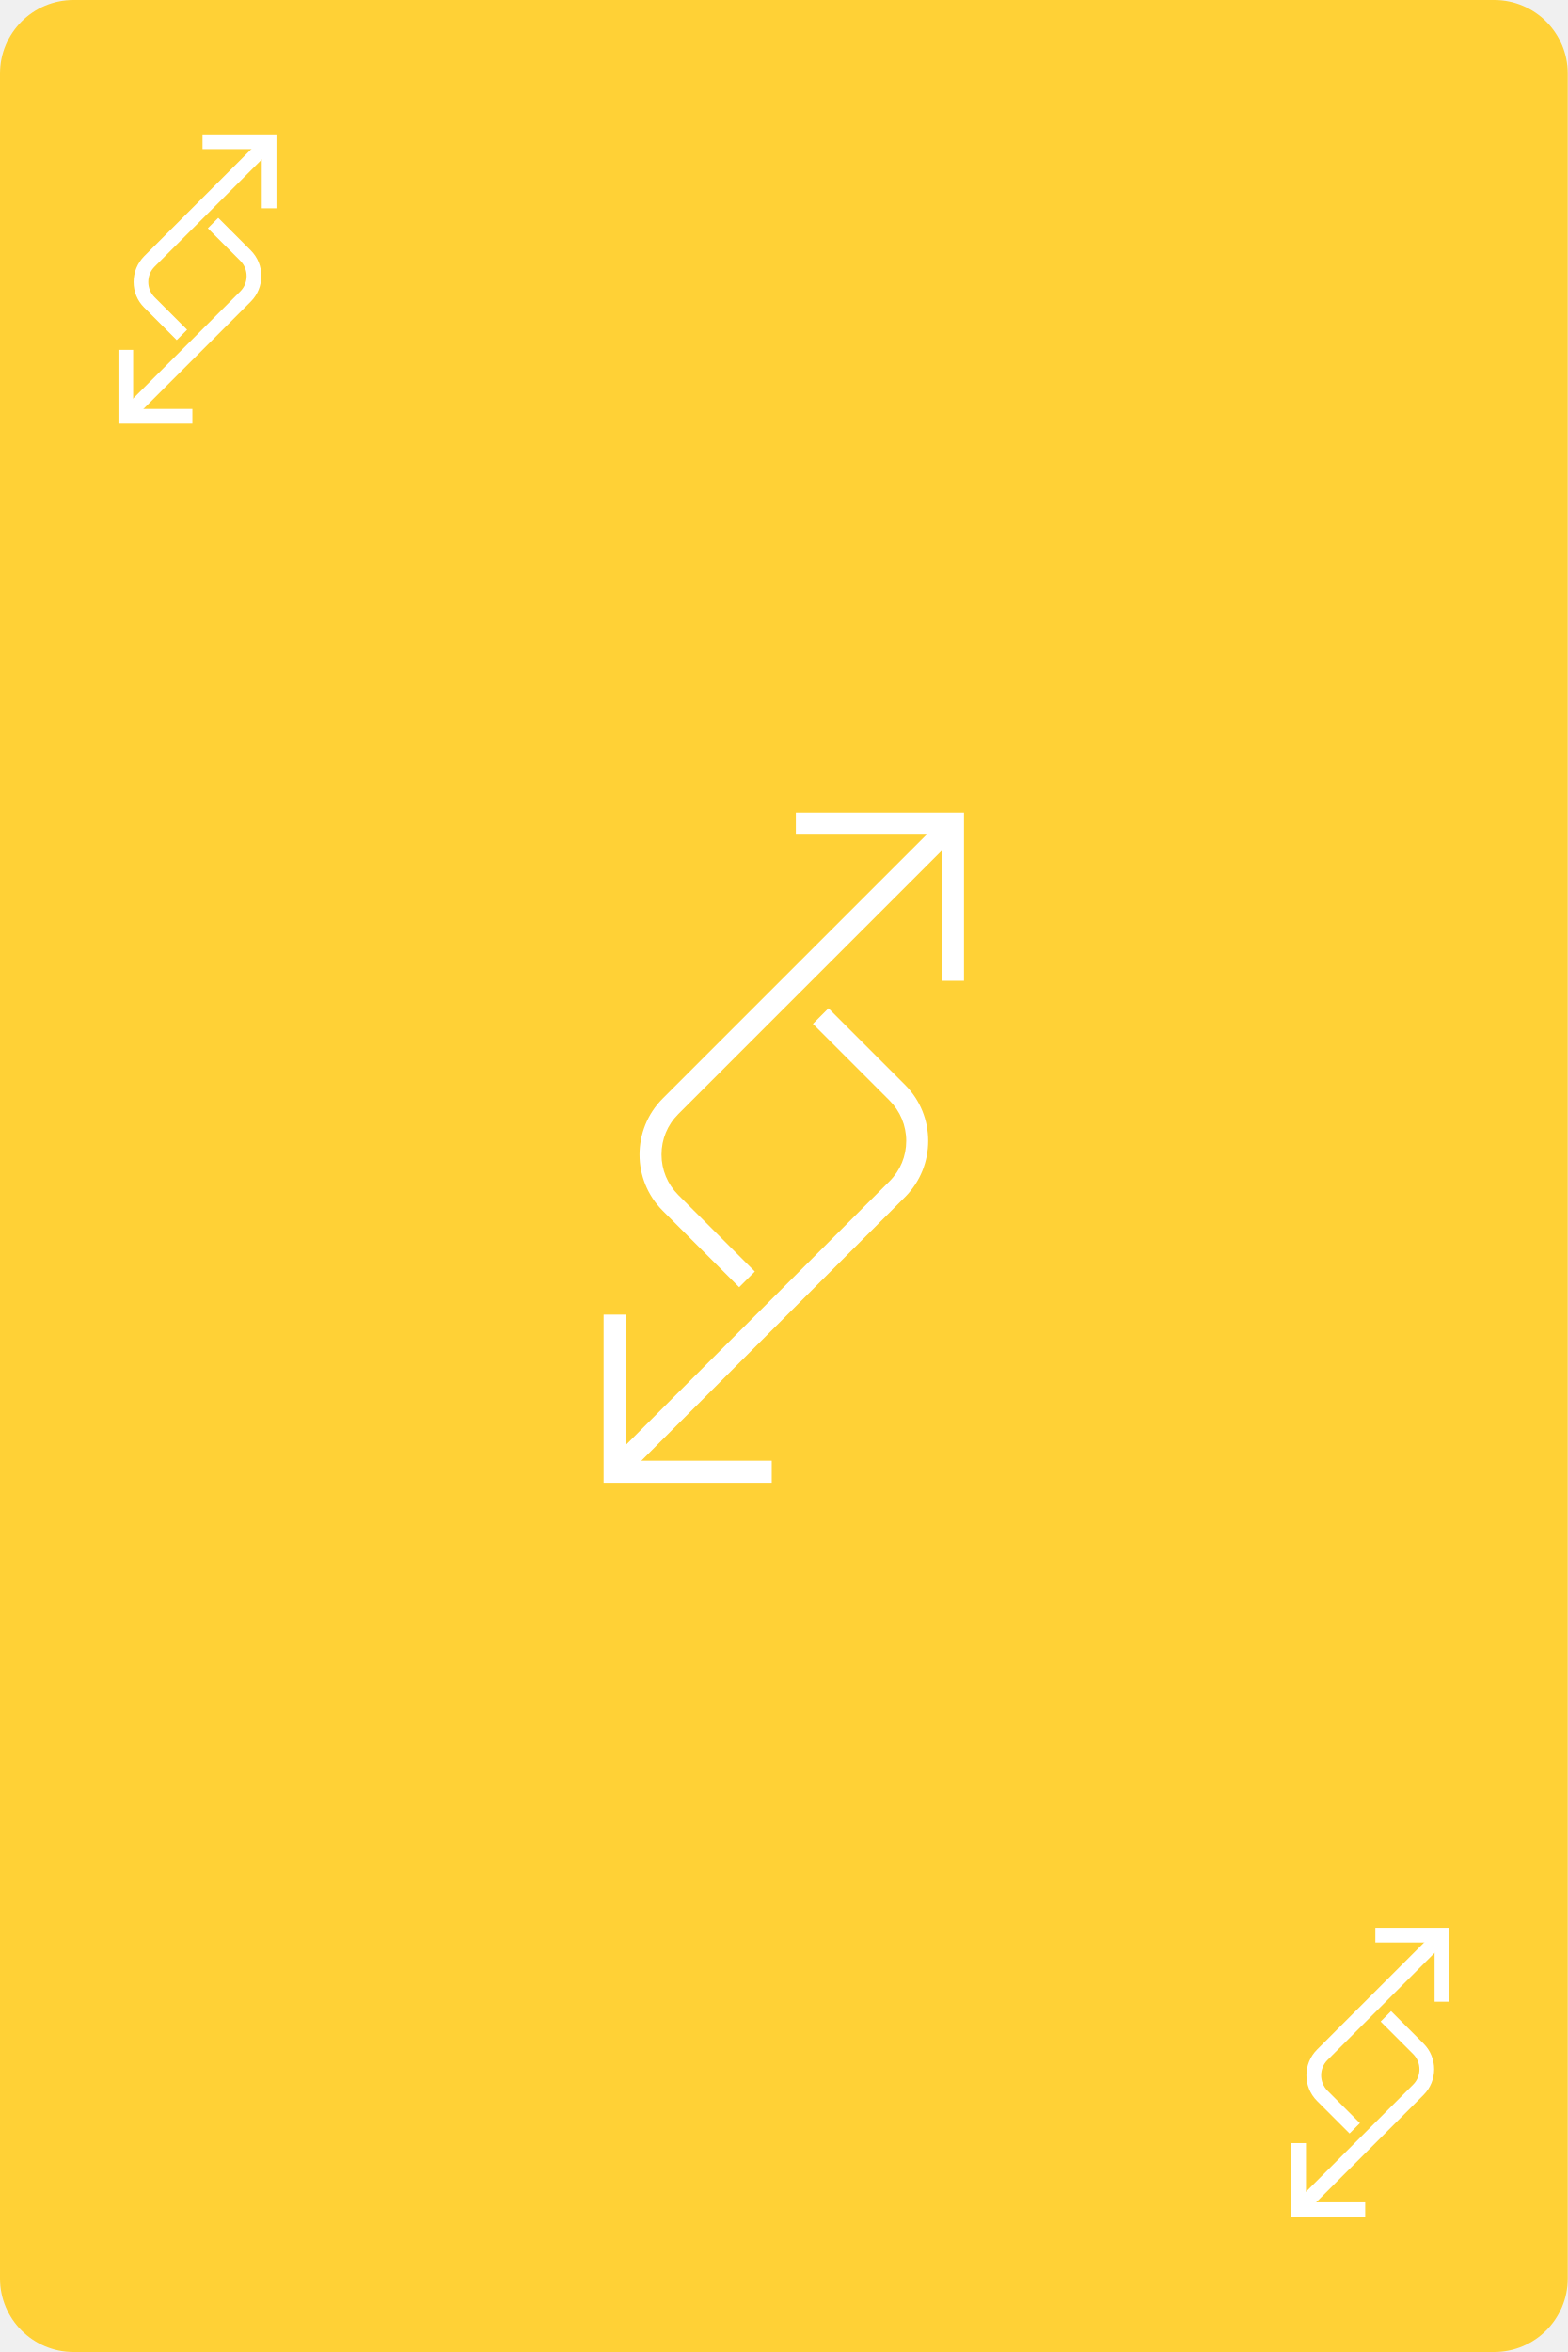
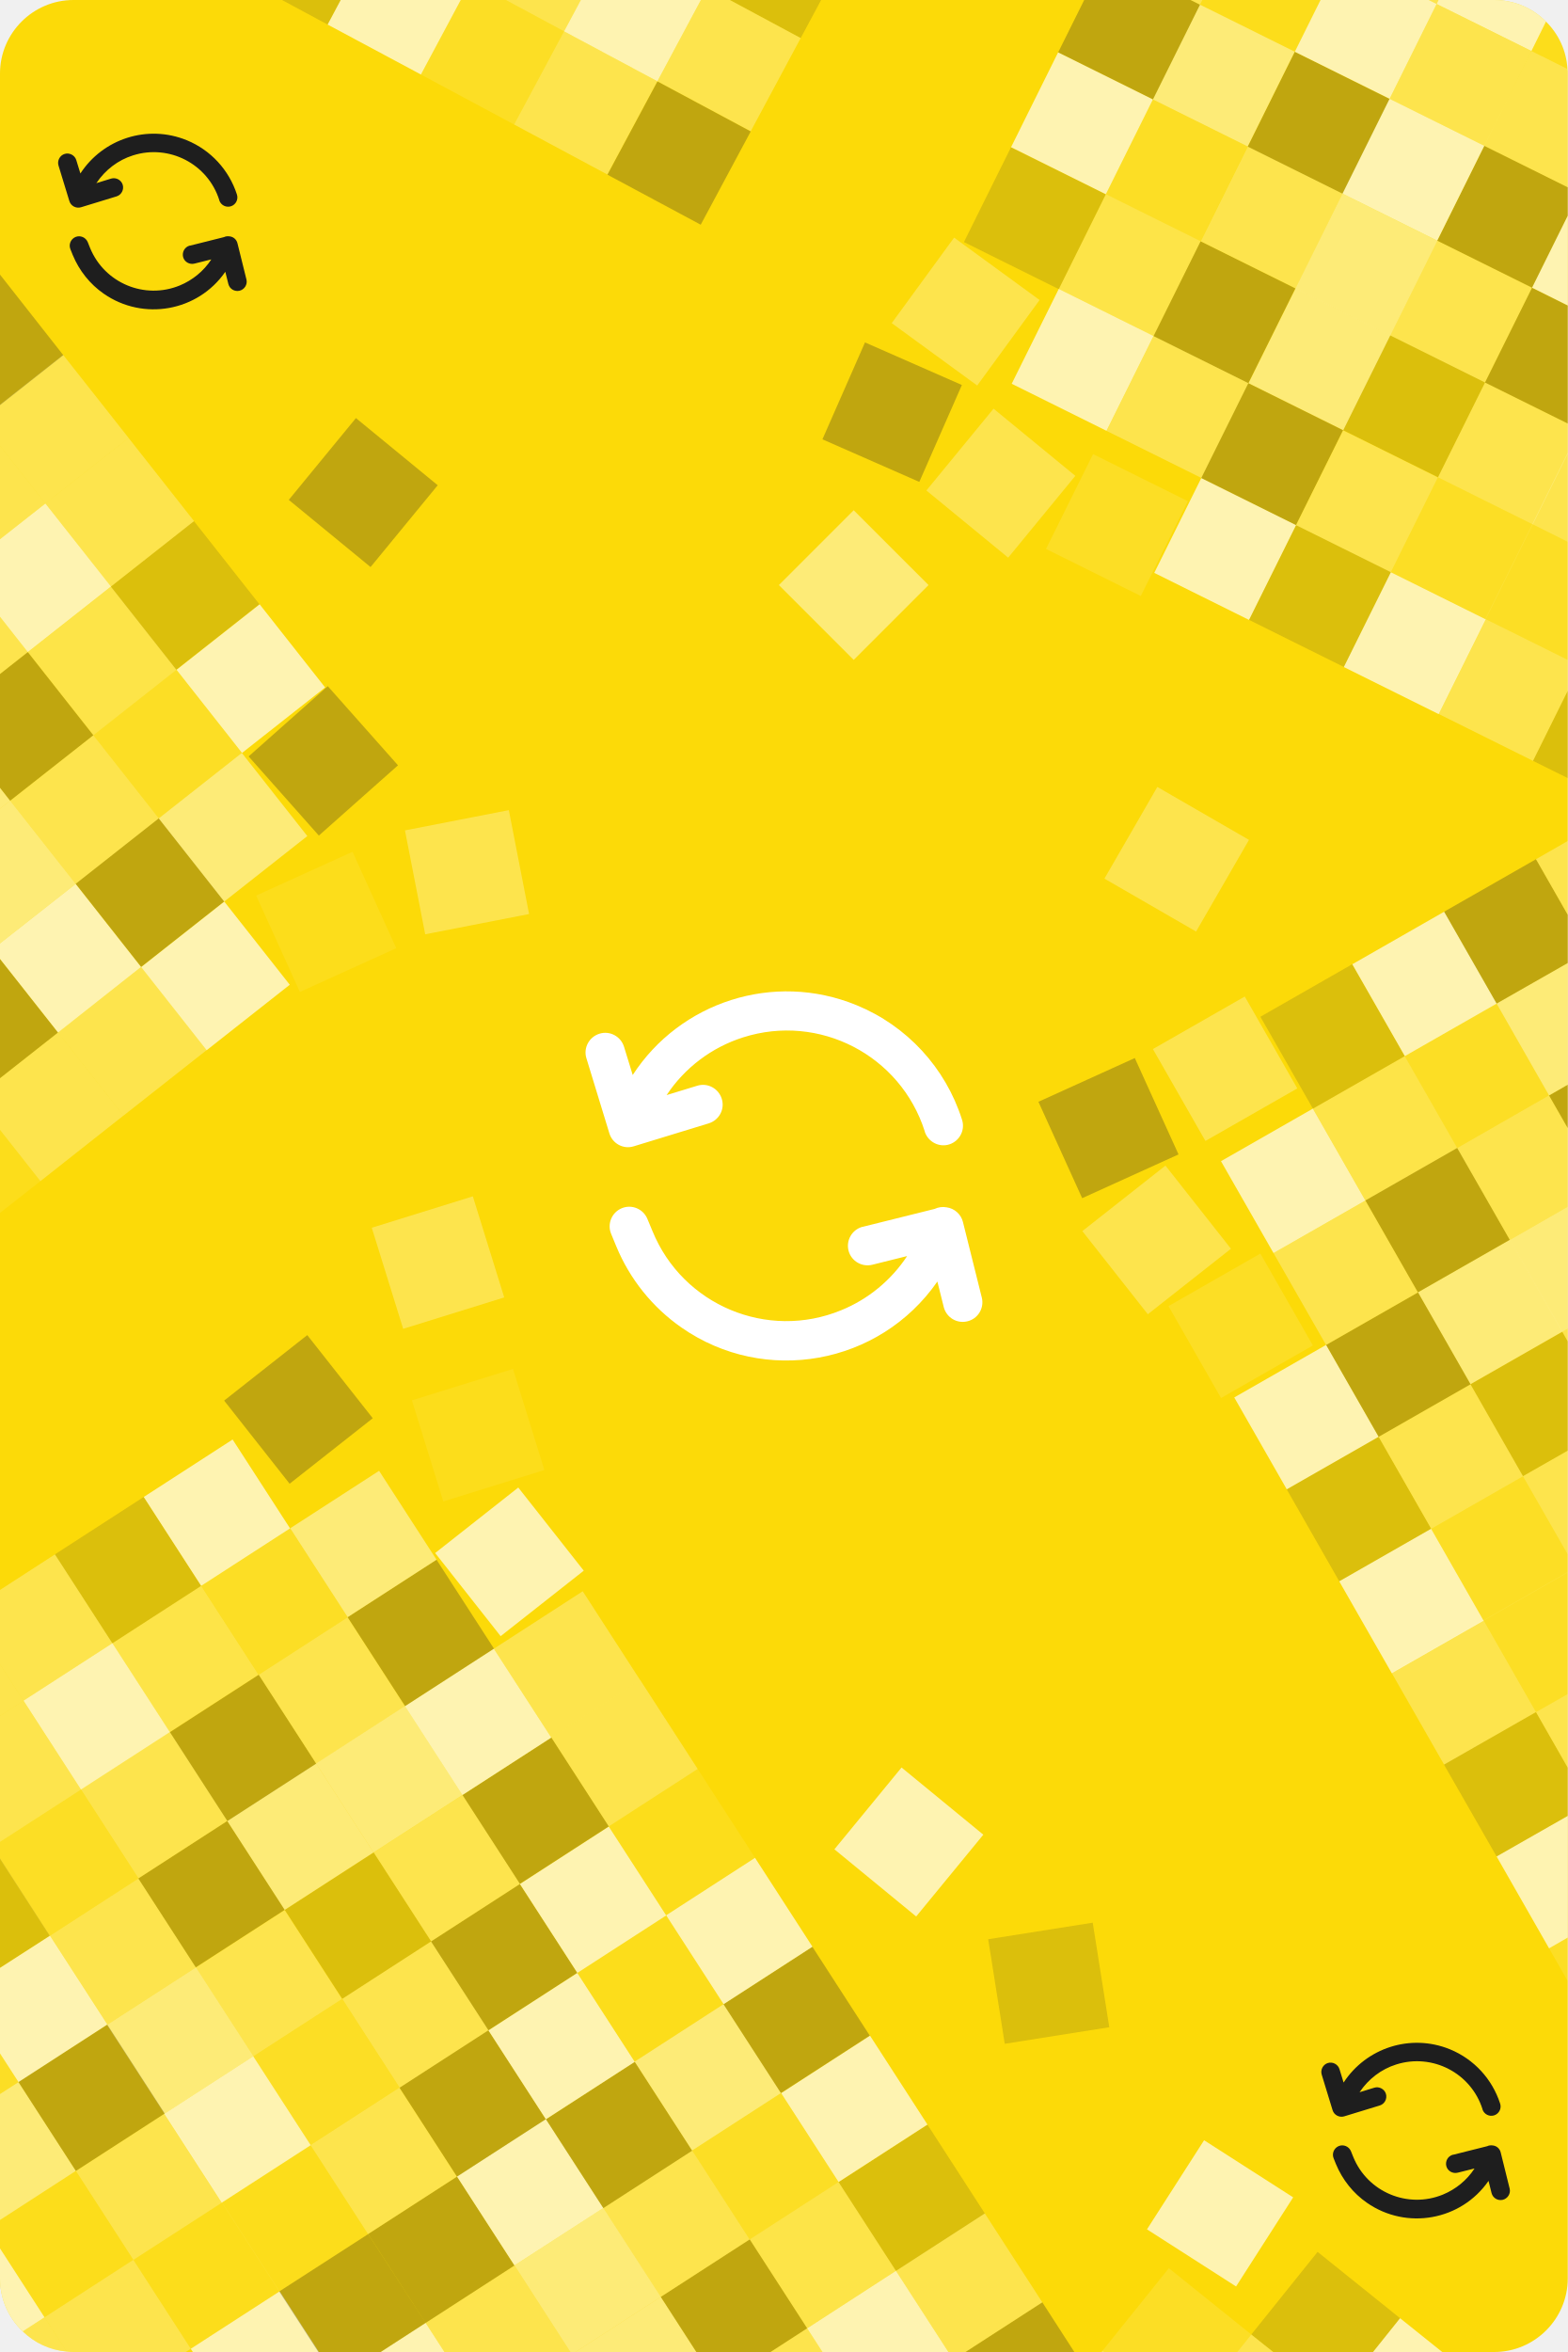
<svg xmlns="http://www.w3.org/2000/svg" id="Layer_2" data-name="Layer 2" viewBox="0 0 106.67 160">
  <defs>
    <style>
      .cls-1 {
+         opacity: .45;
+       }
+ 
+       .cls-1, .cls-2, .cls-3, .cls-4, .cls-5, .cls-6, .cls-7, .cls-8, .cls-9, .cls-10, .cls-11 {
+         stroke-width: 0px;
+       }
+ 
+       .cls-1, .cls-2, .cls-4, .cls-5, .cls-6, .cls-10, .cls-11 {
        fill: #fff;
      }

-       .cls-1, .cls-2 {
-         stroke-width: 0px;
-       }
- 
      .cls-2 {
-         fill: #ffd136;
+         opacity: .68;
+       }
+ 
+       .cls-3 {
+         fill: #fcda08;
+       }
+ 
+       .cls-4 {
+         opacity: .08;
+       }
+ 
+       .cls-5, .cls-7 {
+         opacity: .28;
+       }
+ 
+       .cls-7, .cls-8 {
+         fill: #231f20;
+       }
+ 
+       .cls-8 {
+         opacity: .15;
+       }
+ 
+       .cls-9 {
+         fill: #1e1e1e;
+       }
+ 
+       .cls-10 {
+         opacity: .26;
+       }
+ 
+       .cls-11 {
+         opacity: .12;
      }
    </style>
  </defs>
  <g id="Layer_1-2" data-name="Layer 1">
    <g>
-       <rect class="cls-2" x="0" y="0" width="106.67" height="160" rx="5" ry="5" />
-       <g>
-         <g>
-           <path class="cls-1" d="M42.35,100.65l-1.06-1.06,19.23-19.23c.74-.74,1.14-1.71,1.14-2.75s-.41-2.02-1.14-2.75l-5.21-5.21,1.06-1.06,5.21,5.21c2.1,2.1,2.1,5.52,0,7.63l-19.23,19.23Z" />
-           <polygon class="cls-1" points="52.51 100.87 41.07 100.87 41.07 89.43 42.57 89.43 42.57 99.37 52.51 99.37 52.51 100.87" />
-         </g>
-         <g>
-           <path class="cls-1" d="M50.3,87.57l-5.21-5.21c-2.1-2.1-2.1-5.53,0-7.63l19.23-19.23,1.06,1.06-19.23,19.23c-.74.74-1.14,1.71-1.14,2.75s.41,2.02,1.14,2.75l5.21,5.21-1.06,1.06Z" />
-           <polygon class="cls-1" points="65.59 66.72 64.09 66.72 64.09 56.78 54.15 56.78 54.15 55.28 65.59 55.28 65.59 66.72" />
-         </g>
-       </g>
-       <g>
-         <g>
-           <path class="cls-1" d="M8.91,28.68l-.71-.71,8.15-8.15c.28-.28.43-.65.43-1.04s-.15-.76-.43-1.04l-2.21-2.21.71-.71,2.21,2.21c.96.96.96,2.53,0,3.49l-8.15,8.15Z" />
-           <polygon class="cls-1" points="13.09 28.82 8.06 28.82 8.06 23.8 9.06 23.8 9.06 27.82 13.09 27.82 13.09 28.82" />
-         </g>
-         <g>
-           <path class="cls-1" d="M12.02,23.13l-2.21-2.21c-.47-.47-.72-1.08-.72-1.74s.26-1.28.72-1.75l8.15-8.15.71.71-8.15,8.15c-.28.28-.43.65-.43,1.04s.15.76.43,1.04l2.21,2.21-.71.71Z" />
-           <polygon class="cls-1" points="18.81 14.17 17.81 14.17 17.81 10.14 13.78 10.14 13.78 9.14 18.81 9.14 18.81 14.17" />
-         </g>
-       </g>
-       <g>
-         <g>
-           <path class="cls-1" d="M88.71,150.67l-.71-.71,8.15-8.15c.28-.28.43-.65.43-1.04s-.15-.76-.43-1.04l-2.21-2.21.71-.71,2.21,2.21c.96.96.96,2.53,0,3.49l-8.15,8.15Z" />
-           <polygon class="cls-1" points="92.89 150.82 87.86 150.82 87.86 145.79 88.86 145.79 88.86 149.82 92.89 149.82 92.89 150.82" />
-         </g>
-         <g>
-           <path class="cls-1" d="M91.82,145.13l-2.21-2.21c-.96-.96-.96-2.53,0-3.49l8.15-8.15.71.71-8.15,8.15c-.57.57-.57,1.5,0,2.08l2.21,2.21-.71.71Z" />
-           <polygon class="cls-1" points="98.61 136.17 97.61 136.17 97.61 132.14 93.58 132.14 93.58 131.14 98.61 131.14 98.61 136.17" />
-         </g>
-       </g>
+       <path class="cls-3" d="M106.67,5v150c0,2.75-2.25,5-5,5H5c-.16,0-.31-.01-.46-.03-1.16-.1-2.2-.6-2.99-1.37-.96-.91-1.55-2.19-1.55-3.6V5C0,2.25,2.25,0,5,0h96.67c1.37,0,2.62.56,3.52,1.47.84.83,1.39,1.96,1.46,3.22.02.1.02.21.02.31Z" />
+       <polygon class="cls-5" points="74.18 77.26 74.16 77.23 74.17 77.23 74.18 77.26" />
+       <rect class="cls-10" x="9.02" y="109.26" width="7.2" height="7.2" transform="translate(-59.25 24.93) rotate(-32.88)" />
+       <rect class="cls-8" x="5.11" y="103.21" width="7.2" height="7.2" transform="translate(-56.59 21.84) rotate(-32.88)" />
+       <rect class="cls-11" x="15.07" y="105.35" width="7.2" height="7.2" transform="translate(-56.15 27.59) rotate(-32.88)" />
+       <rect class="cls-2" x="11.16" y="99.3" width="7.2" height="7.2" transform="translate(-53.5 24.5) rotate(-32.88)" />
+       <rect class="cls-1" x="16.84" y="121.35" width="7.2" height="7.2" transform="translate(-64.56 31.11) rotate(-32.88)" />
+       <rect class="cls-7" x="12.93" y="115.31" width="7.2" height="7.2" transform="translate(-61.9 28.02) rotate(-32.88)" />
+       <rect class="cls-1" x="22.89" y="117.44" width="7.2" height="7.2" transform="translate(-61.47 33.77) rotate(-32.88)" />
+       <rect class="cls-5" x="18.98" y="111.4" width="7.2" height="7.2" transform="translate(-58.81 30.68) rotate(-32.88)" />
+       <rect class="cls-5" x="4.75" y="129.17" width="7.2" height="7.2" transform="translate(-70.74 25.8) rotate(-32.88)" />
+       <polygon class="cls-11" points="0 126.42 0 125.3 5.51 121.74 9.42 127.79 3.39 131.68 3.37 131.7 0 126.49 0 126.42" />
+       <rect class="cls-7" x="10.79" y="125.26" width="7.2" height="7.2" transform="translate(-67.65 28.45) rotate(-32.88)" />
+       <rect class="cls-5" x="6.89" y="119.21" width="7.2" height="7.2" transform="translate(-64.99 25.36) rotate(-32.88)" />
+       <rect class="cls-5" x="24.66" y="133.45" width="7.2" height="7.2" transform="translate(-69.87 37.29) rotate(-32.88)" />
+       <rect class="cls-8" x="20.75" y="127.4" width="7.2" height="7.2" transform="translate(-67.21 34.2) rotate(-32.88)" />
+       <rect class="cls-7" x="30.7" y="129.54" width="7.2" height="7.2" transform="translate(-66.78 39.95) rotate(-32.88)" />
+       <rect class="cls-5" x="26.8" y="123.49" width="7.2" height="7.2" transform="translate(-64.12 36.86) rotate(-32.88)" />
+       <rect class="cls-2" x="12.56" y="141.26" width="7.2" height="7.2" transform="translate(-76.05 31.98) rotate(-32.88)" />
+       <rect class="cls-1" x="8.66" y="135.22" width="7.2" height="7.2" transform="translate(-73.4 28.89) rotate(-32.88)" />
+       <rect class="cls-11" x="18.61" y="137.36" width="7.2" height="7.2" transform="translate(-72.96 34.64) rotate(-32.88)" />
+       <rect class="cls-5" x="14.7" y="131.31" width="7.2" height="7.2" transform="translate(-70.31 31.55) rotate(-32.88)" />
+       <rect class="cls-2" x="36.75" y="125.63" width="7.2" height="7.2" transform="translate(-63.69 42.61) rotate(-32.88)" />
+       <rect class="cls-7" x="32.84" y="119.58" width="7.2" height="7.2" transform="translate(-61.03 39.51) rotate(-32.88)" />
+       <rect class="cls-4" x="42.8" y="121.72" width="7.2" height="7.2" transform="translate(-60.6 45.26) rotate(-32.88)" />
+       <rect class="cls-5" x="38.89" y="115.67" width="7.2" height="7.2" transform="translate(-57.94 42.17) rotate(-32.88)" />
+       <rect class="cls-2" x="28.93" y="113.54" width="7.2" height="7.2" transform="translate(-58.38 36.42) rotate(-32.88)" />
+       <rect class="cls-7" x="25.03" y="107.49" width="7.2" height="7.2" transform="translate(-55.72 33.33) rotate(-32.88)" />
+       <rect class="cls-5" x="34.98" y="109.63" width="7.2" height="7.2" transform="translate(-55.29 39.08) rotate(-32.88)" />
+       <rect class="cls-2" x="31.07" y="102.65" width="7.2" height="7.2" transform="translate(-58.32 44.24) rotate(-38.23)" />
+       <rect class="cls-1" x="21.12" y="101.44" width="7.2" height="7.2" transform="translate(-53.06 30.24) rotate(-32.88)" />
+       <rect class="cls-7" x="16.71" y="92.28" width="7.2" height="7.2" transform="translate(-54.98 33.13) rotate(-38.23)" />
+       <rect class="cls-4" x="28.93" y="94.03" width="7.2" height="7.2" transform="translate(-27.5 14.05) rotate(-17.26)" />
+       <rect class="cls-5" x="26.2" y="82.29" width="7.2" height="7.2" transform="translate(-24.14 12.71) rotate(-17.26)" />
+       <polygon class="cls-5" points="5.51 121.74 0 125.3 0 116.73 1.6 115.7 5.51 121.74" />
+       <polygon class="cls-5" points="1.6 115.7 0 116.73 0 113.22 1.6 115.7" />
+       <rect class="cls-2" x="2.98" y="113.17" width="7.2" height="7.2" transform="translate(-62.34 22.27) rotate(-32.88)" />
+       <polygon class="cls-5" points="7.65 111.79 1.6 115.7 0 113.22 0 108.16 3.74 105.74 7.65 111.79" />
+       <polygon class="cls-8" points="0 126.42 3.39 131.68 3.37 131.7 0 133.87 0 126.49 0 126.42" />
+       <polygon class="cls-11" points="1.26 141.64 0 142.45 0 139.69 1.26 141.64" />
+       <polygon class="cls-2" points="7.3 137.73 7.28 137.74 1.26 141.64 0 139.69 0 133.87 3.37 131.7 3.39 131.68 7.3 137.73" />
+       <path class="cls-2" d="M3.03,157.64l-1.48.96C.59,157.69,0,156.41,0,155v-2.05l3.03,4.69Z" />
+       <polygon class="cls-1" points="5.16 147.68 0 151.02 0 142.45 1.26 141.64 5.16 147.68" />
+       <rect class="cls-7" x="2.63" y="139.11" width="7.2" height="7.2" transform="translate(122.7 60) rotate(57.12)" />
+       <polygon class="cls-4" points="9.07 153.73 3.03 157.64 0 152.95 0 151.02 5.16 147.68 9.07 153.73" />
+       <rect class="cls-5" x="6.54" y="145.16" width="7.2" height="7.2" transform="translate(129.57 59.48) rotate(57.12)" />
+       <polygon class="cls-2" points="19.03 155.87 21.7 160 13.12 160 12.98 159.78 19 155.89 19.03 155.87" />
+       <rect class="cls-4" x="10.45" y="151.2" width="7.2" height="7.2" transform="translate(-108.33 250.64) rotate(-122.88)" />
+       <path class="cls-5" d="M12.98,159.78l-.34.22h-7.64c-.16,0-.31-.01-.46-.03l-1.51-2.33,6.04-3.91,3.91,6.05Z" />
+       <path class="cls-5" d="M4.54,159.97c-1.16-.1-2.2-.6-2.99-1.37l1.48-.96,1.51,2.33Z" />
+       <rect class="cls-10" x="52.39" y="149.82" width="7.2" height="7.2" transform="translate(-42.46 283.72) rotate(-122.88)" />
+       <rect class="cls-8" x="58.43" y="145.91" width="7.2" height="7.2" transform="translate(-29.85 282.77) rotate(-122.88)" />
+       <rect class="cls-8" x="67.75" y="131.31" width="7.2" height="7.2" transform="translate(-50.73 226.49) rotate(-99)" />
+       <rect class="cls-11" x="48.48" y="143.77" width="7.2" height="7.2" transform="translate(-43.42 271.11) rotate(-122.88)" />
+       <rect class="cls-2" x="54.52" y="139.86" width="7.2" height="7.2" transform="translate(-30.8 270.15) rotate(-122.88)" />
+       <polygon class="cls-1" points="47.38 160 39.16 160 44.96 156.25 47.38 160" />
+       <polygon class="cls-7" points="54.92 158.39 52.43 160 47.38 160 44.96 156.25 51.01 152.34 54.92 158.39" />
+       <polygon class="cls-1" points="44.96 156.25 39.16 160 38.81 160 35.01 154.11 41.05 150.2 44.96 156.25" />
+       <rect class="cls-5" x="42.43" y="147.68" width="7.2" height="7.2" transform="translate(-56.03 272.06) rotate(-122.88)" />
+       <polygon class="cls-5" points="55.96 160 52.43 160 54.92 158.39 55.96 160" />
+       <polygon class="cls-2" points="30.24 160 25.9 160 28.96 158.02 30.24 160" />
+       <polygon class="cls-5" points="38.81 160 30.24 160 28.96 158.02 35.01 154.11 38.81 160" />
+       <polygon class="cls-7" points="28.96 158.02 25.9 160 21.66 160 19 155.89 19 155.88 19.03 155.86 25.05 151.98 28.96 158.02" />
+       <rect class="cls-7" x="26.43" y="149.45" width="7.2" height="7.2" transform="translate(-82.2 261.35) rotate(-122.88)" />
+       <rect class="cls-4" x="16.47" y="147.31" width="7.2" height="7.2" transform="translate(-95.77 249.69) rotate(-122.88)" />
+       <rect class="cls-5" x="22.52" y="143.4" width="7.2" height="7.2" transform="translate(-83.16 248.74) rotate(-122.88)" />
+       <rect class="cls-2" x="32.48" y="145.54" width="7.2" height="7.2" transform="translate(-69.59 260.4) rotate(-122.88)" />
+       <rect class="cls-7" x="38.52" y="141.63" width="7.2" height="7.2" transform="translate(-56.98 259.45) rotate(-122.88)" />
+       <rect class="cls-7" x="28.57" y="139.49" width="7.2" height="7.2" transform="translate(-70.54 247.79) rotate(-122.88)" />
+       <rect class="cls-2" x="34.61" y="135.58" width="7.2" height="7.2" transform="translate(-57.93 246.84) rotate(-122.88)" />
+       <rect class="cls-1" x="44.57" y="137.72" width="7.2" height="7.2" transform="translate(-44.37 258.49) rotate(-122.88)" />
+       <rect class="cls-7" x="50.62" y="133.81" width="7.2" height="7.2" transform="translate(-31.76 257.54) rotate(-122.88)" />
+       <rect class="cls-4" x="40.66" y="131.68" width="7.2" height="7.2" transform="translate(-45.32 245.88) rotate(-122.88)" />
+       <rect class="cls-2" x="58.23" y="121.7" width="7.2" height="7.2" transform="translate(30.11 261.38) rotate(-140.61)" />
+       <rect class="cls-2" x="46.71" y="127.77" width="7.2" height="7.2" transform="translate(-32.71 244.93) rotate(-122.88)" />
+       <polygon class="cls-7" points="73.1 160 65.69 160 70.92 156.62 73.1 160" />
+       <polygon class="cls-2" points="64.53 160 55.96 160 54.92 158.39 60.96 154.48 64.53 160" />
+       <polygon class="cls-5" points="70.92 156.62 65.69 160 64.53 160 60.96 154.49 60.96 154.48 67.01 150.57 67.01 150.58 70.92 156.62" />
+       <polygon class="cls-5" points="97.88 0 97.75 .27 97.21 0 97.88 0" />
+       <path class="cls-2" d="M105.19,1.47l-.99,2-6.45-3.2.13-.27h3.79c1.37,0,2.62.56,3.52,1.47Z" />
+       <path class="cls-4" d="M106.65,4.69l-2.45-1.22.99-2c.84.83,1.39,1.96,1.46,3.22Z" />
+       <rect class="cls-10" x="73.27" y="14.44" width="7.2" height="7.2" transform="translate(26.53 78.87) rotate(-63.6)" />
+       <rect class="cls-8" x="66.82" y="11.24" width="7.2" height="7.2" transform="translate(25.81 71.32) rotate(-63.6)" />
+       <rect class="cls-11" x="76.47" y="7.99" width="7.2" height="7.2" transform="translate(34.08 78.16) rotate(-63.6)" />
+       <rect class="cls-2" x="70.02" y="4.79" width="7.2" height="7.2" transform="translate(33.37 70.6) rotate(-63.6)" />
+       <rect class="cls-1" x="86.17" y="20.85" width="7.2" height="7.2" transform="translate(27.96 93.98) rotate(-63.6)" />
+       <rect class="cls-1" x="54.49" y="36.2" width="7.2" height="7.2" transform="translate(71.02 109.02) rotate(-135)" />
+       <rect class="cls-7" x="79.72" y="17.64" width="7.2" height="7.2" transform="translate(27.24 86.43) rotate(-63.6)" />
+       <rect class="cls-1" x="89.37" y="14.4" width="7.2" height="7.2" transform="translate(35.51 93.27) rotate(-63.6)" />
+       <rect class="cls-5" x="82.92" y="11.2" width="7.2" height="7.2" transform="translate(34.8 85.71) rotate(-63.6)" />
+       <rect class="cls-2" x="79.76" y="33.74" width="7.2" height="7.2" transform="translate(12.85 95.41) rotate(-63.6)" />
+       <rect class="cls-11" x="72.4" y="32.12" width="7.2" height="7.2" transform="translate(10.21 87.91) rotate(-63.6)" />
+       <rect class="cls-7" x="82.96" y="27.29" width="7.2" height="7.2" transform="translate(20.4 94.69) rotate(-63.6)" />
+       <rect class="cls-5" x="76.52" y="24.09" width="7.2" height="7.2" transform="translate(19.69 87.14) rotate(-63.6)" />
+       <polygon class="cls-5" points="106.67 28.81 106.67 30.87 104.29 35.67 104.26 35.66 97.84 32.47 101.04 26.02 106.67 28.81" />
+       <rect class="cls-8" x="92.62" y="24.05" width="7.2" height="7.2" transform="translate(28.67 101.53) rotate(-63.6)" />
+       <polygon class="cls-7" points="106.67 20.78 106.67 28.81 101.04 26.02 104.24 19.57 106.67 20.78" />
+       <rect class="cls-5" x="95.82" y="17.6" width="7.2" height="7.2" transform="translate(36.22 100.82) rotate(-63.6)" />
+       <rect class="cls-2" x="92.66" y="40.15" width="7.2" height="7.2" transform="translate(14.27 110.52) rotate(-63.6)" />
+       <rect class="cls-8" x="86.21" y="36.95" width="7.2" height="7.2" transform="translate(13.56 102.96) rotate(-63.6)" />
+       <rect class="cls-11" x="95.86" y="33.7" width="7.2" height="7.2" transform="translate(21.83 109.8) rotate(-63.6)" />
+       <rect class="cls-5" x="89.41" y="30.5" width="7.2" height="7.2" transform="translate(21.11 102.25) rotate(-63.6)" />
+       <polygon class="cls-2" points="106.67 14.67 106.67 20.78 104.24 19.57 106.67 14.67" />
+       <polygon class="cls-7" points="106.67 12.74 106.67 14.67 104.24 19.57 97.79 16.37 100.99 9.92 106.67 12.74" />
+       <path class="cls-5" d="M106.67,5v7.74l-5.68-2.82,3.21-6.45,2.45,1.22c.02.1.02.21.02.31Z" />
+       <rect class="cls-2" x="92.57" y="7.95" width="7.2" height="7.2" transform="translate(43.06 92.55) rotate(-63.6)" />
+       <rect class="cls-7" x="86.12" y="4.75" width="7.2" height="7.2" transform="translate(42.35 85) rotate(-63.6)" />
+       <rect class="cls-5" x="95.77" y="1.5" width="7.2" height="7.2" transform="translate(50.62 91.84) rotate(-63.6)" />
+       <polygon class="cls-2" points="97.75 .27 94.55 6.72 88.1 3.52 89.85 0 97.21 0 97.75 .27" />
+       <rect class="cls-1" x="79.67" y="1.54" width="7.2" height="7.2" transform="translate(41.64 77.44) rotate(-63.6)" />
+       <polygon class="cls-7" points="81.65 .32 78.45 6.76 72 3.56 73.77 0 81.01 0 81.65 .32" />
+       <polygon class="cls-4" points="89.85 0 88.1 3.52 81.65 .32 81.81 0 89.85 0" />
+       <polygon class="cls-5" points="81.81 0 81.65 .32 81.01 0 81.81 0" />
+       <rect class="cls-5" x="64.5" y="29.27" width="7.2" height="7.2" transform="translate(-.52 64.64) rotate(-50.61)" />
+       <rect class="cls-7" x="57.11" y="24.44" width="7.2" height="7.2" transform="translate(10.61 72.34) rotate(-66.28)" />
+       <rect class="cls-2" x="70.07" y="20.89" width="7.2" height="7.2" transform="translate(18.97 79.58) rotate(-63.6)" />
+       <rect class="cls-5" x="62.1" y="17.6" width="7.2" height="7.2" transform="translate(9.85 61.77) rotate(-53.88)" />
+       <polygon class="cls-5" points="106.67 30.8 106.67 36.86 104.29 35.67 104.26 35.66 106.67 30.8" />
+       <polygon class="cls-5" points="106.67 44.89 106.67 47 104.31 51.76 97.89 48.57 97.86 48.56 101.06 42.11 101.09 42.12 106.67 44.89" />
+       <polygon class="cls-8" points="104.31 51.76 106.67 47 106.67 52.93 104.31 51.76" />
+       <polygon class="cls-11" points="106.67 36.86 106.67 44.89 101.09 42.12 101.06 42.11 104.26 35.66 104.29 35.67 106.67 36.86" />
+       <rect class="cls-10" x="90.64" y="73.16" width="7.2" height="7.2" transform="translate(-25.67 56.9) rotate(-29.76)" />
+       <rect class="cls-8" x="87.07" y="66.91" width="7.2" height="7.2" transform="translate(-23.04 54.3) rotate(-29.76)" />
+       <rect class="cls-11" x="96.89" y="69.59" width="7.2" height="7.2" transform="translate(-23.07 59.53) rotate(-29.76)" />
+       <rect class="cls-2" x="93.32" y="63.34" width="7.2" height="7.2" transform="translate(-20.44 56.93) rotate(-29.76)" />
+       <rect class="cls-1" x="97.79" y="85.66" width="7.2" height="7.2" transform="translate(-30.93 62.09) rotate(-29.76)" />
+       <rect class="cls-7" x="94.21" y="79.41" width="7.2" height="7.2" transform="translate(-28.3 59.49) rotate(-29.76)" />
+       <polygon class="cls-1" points="106.67 82.09 106.67 90.39 106.3 90.6 102.73 84.35 106.67 82.09" />
+       <polygon class="cls-5" points="106.67 76.74 106.67 82.09 102.73 84.35 99.15 78.1 105.4 74.52 106.67 76.74" />
+       <rect class="cls-2" x="85.29" y="92.81" width="7.2" height="7.2" transform="translate(-36.13 56.83) rotate(-29.76)" />
+       <rect class="cls-11" x="80.82" y="86.6" width="7.2" height="7.2" transform="translate(-33.64 53.79) rotate(-29.76)" />
+       <rect class="cls-7" x="91.54" y="89.24" width="7.2" height="7.2" transform="translate(-33.53 59.46) rotate(-29.76)" />
+       <rect class="cls-5" x="87.96" y="82.99" width="7.2" height="7.2" transform="translate(-30.9 56.86) rotate(-29.76)" />
+       <polygon class="cls-5" points="106.67 98.68 106.67 105.74 103.62 100.42 106.67 98.68" />
+       <polygon class="cls-8" points="106.67 91.25 106.67 98.68 103.62 100.42 100.05 94.17 106.3 90.6 106.67 91.25" />
+       <polygon class="cls-5" points="106.67 90.39 106.67 91.25 106.3 90.6 106.67 90.39" />
+       <rect class="cls-2" x="92.43" y="105.31" width="7.2" height="7.2" transform="translate(-41.39 62.03) rotate(-29.76)" />
+       <rect class="cls-8" x="88.86" y="99.06" width="7.2" height="7.2" transform="translate(-38.76 59.43) rotate(-29.76)" />
+       <polygon class="cls-11" points="103.62 100.42 106.67 105.74 106.67 106.97 100.95 110.24 100.94 110.22 97.37 104 97.37 103.99 103.62 100.42" />
+       <rect class="cls-5" x="95.11" y="95.49" width="7.2" height="7.2" transform="translate(-36.16 62.06) rotate(-29.76)" />
+       <rect class="cls-5" x="76.47" y="54.85" width="7.2" height="7.2" transform="translate(-10.59 98.57) rotate(-60)" />
+       <polygon class="cls-7" points="106.67 73.79 106.67 76.74 105.4 74.52 106.67 73.79" />
+       <polygon class="cls-1" points="106.67 65.51 106.67 73.79 105.4 74.52 101.83 68.27 106.67 65.51" />
+       <polygon class="cls-7" points="106.67 62.23 106.67 65.51 101.83 68.27 98.26 62.02 104.51 58.45 106.67 62.23" />
+       <polygon class="cls-5" points="104.51 58.45 106.67 57.21 106.67 62.23 104.51 58.45" />
+       <rect class="cls-5" x="75.1" y="80.75" width="7.2" height="7.2" transform="translate(-35.32 66.79) rotate(-38.23)" />
+       <rect class="cls-7" x="71.82" y="73.14" width="7.2" height="7.2" transform="translate(-24.97 38.03) rotate(-24.41)" />
+       <rect class="cls-2" x="84.39" y="76.73" width="7.2" height="7.2" transform="translate(-28.27 54.27) rotate(-29.76)" />
+       <rect class="cls-5" x="79.76" y="69.11" width="7.2" height="7.2" transform="translate(-25.1 50.96) rotate(-29.76)" />
+       <polygon class="cls-2" points="106.67 123.53 106.67 131.81 105.4 132.54 101.83 126.29 106.67 123.53" />
+       <polygon class="cls-11" points="106.67 131.81 106.67 134.76 105.4 132.54 106.67 131.81" />
+       <rect class="cls-5" x="95.99" y="111.54" width="7.2" height="7.2" transform="translate(-44.01 64.61) rotate(-29.76)" />
+       <polygon class="cls-8" points="106.67 120.25 106.67 123.53 101.83 126.29 98.25 120.04 104.51 116.47 106.67 120.25" />
+       <polygon class="cls-11" points="106.67 106.94 106.67 115.24 104.51 116.47 101.39 111.02 100.94 110.25 100.94 110.24 100.93 110.22 100.94 110.22 106.67 106.94" />
+       <polygon class="cls-5" points="106.67 115.24 106.67 120.25 104.51 116.47 106.67 115.24" />
+       <polygon class="cls-2" points="98.13 160 93.42 160 95.26 157.7 98.13 160" />
+       <polygon class="cls-5" points="75.13 160 74.95 160 75.02 159.91 75.13 160" />
+       <rect class="cls-2" x="79.42" y="146.97" width="7.2" height="7.2" transform="translate(254.58 161.93) rotate(122.66)" />
+       <polygon class="cls-8" points="95.26 157.7 93.42 160 86.63 160 85.14 158.81 89.65 153.19 95.26 157.7" />
+       <polygon class="cls-11" points="85.14 158.81 84.19 160 75.13 160 75.02 159.91 79.53 154.3 85.14 158.81" />
+       <polygon class="cls-5" points="86.63 160 84.19 160 85.14 158.81 86.63 160" />
+       <rect class="cls-10" x="3.35" y="41.36" width="7.2" height="7.2" transform="translate(37.97 11.68) rotate(51.77)" />
+       <rect class="cls-8" x="9" y="36.91" width="7.2" height="7.2" transform="translate(36.62 5.54) rotate(51.77)" />
+       <rect class="cls-11" x="7.8" y="47.02" width="7.2" height="7.2" transform="translate(44.11 10.34) rotate(51.77)" />
+       <rect class="cls-2" x="13.46" y="42.56" width="7.2" height="7.2" transform="translate(42.77 4.2) rotate(51.77)" />
+       <polygon class="cls-1" points=".69 54.47 0 55.01 0 53.59 .69 54.47" />
+       <polygon class="cls-7" points="6.35 50.02 .69 54.47 0 53.59 0 45.85 1.89 44.36 6.35 50.02" />
+       <polygon class="cls-1" points="5.15 60.13 0 64.18 0 55.01 .69 54.47 5.15 60.13" />
+       <rect class="cls-5" x="2.15" y="51.47" width="7.2" height="7.2" transform="translate(45.45 16.48) rotate(51.77)" />
+       <polygon class="cls-5" points="1.89 44.36 0 45.85 0 41.96 1.89 44.36" />
+       <polygon class="cls-7" points="3.95 70.24 0 73.35 0 65.23 3.95 70.24" />
+       <polygon class="cls-4" points="2.75 80.35 0 82.51 0 76.86 2.75 80.35" />
+       <polygon class="cls-5" points="8.4 75.89 2.75 80.35 0 76.86 0 73.35 3.95 70.24 8.4 75.89" />
+       <polygon class="cls-2" points="9.6 65.78 3.95 70.24 0 65.23 0 64.18 5.15 60.13 9.6 65.78" />
+       <rect class="cls-7" x="6.6" y="57.13" width="7.2" height="7.2" transform="translate(51.6 15.13) rotate(51.77)" />
+       <rect class="cls-7" x="21.12" y="29.9" width="7.2" height="7.2" transform="translate(26.87 -8.07) rotate(39.39)" />
+       <rect class="cls-5" x="5.4" y="67.24" width="7.2" height="7.2" transform="translate(59.08 19.93) rotate(51.77)" />
+       <rect class="cls-2" x="11.06" y="62.79" width="7.2" height="7.2" transform="translate(57.74 13.79) rotate(51.77)" />
+       <rect class="cls-1" x="12.26" y="52.68" width="7.2" height="7.2" transform="translate(50.25 8.99) rotate(51.77)" />
+       <rect class="cls-7" x="18.41" y="48.16" width="7.2" height="7.2" transform="translate(46.1 .94) rotate(48.41)" />
+       <rect class="cls-4" x="18.59" y="59.11" width="7.2" height="7.2" transform="translate(70.13 16.59) rotate(65.59)" />
+       <rect class="cls-5" x="28.18" y="55.73" width="7.2" height="7.2" transform="translate(83.93 16.79) rotate(78.97)" />
+       <polygon class="cls-5" points="3.09 34.25 0 36.68 0 30.32 3.09 34.25" />
+       <polygon class="cls-5" points="8.75 29.79 3.09 34.25 0 30.32 0 27.52 4.29 24.14 4.31 24.16 8.75 29.79" />
+       <polygon class="cls-2" points="7.55 39.9 1.89 44.36 0 41.96 0 36.68 3.09 34.25 7.55 39.9" />
+       <rect class="cls-5" x="4.55" y="31.25" width="7.2" height="7.2" transform="translate(30.48 6.88) rotate(51.77)" />
+       <polygon class="cls-7" points="4.31 24.16 0 27.56 0 18.68 4.29 24.14 4.31 24.16" />
+       <polygon class="cls-8" points="55.87 0 54.48 2.59 49.66 0 55.87 0" />
+       <polygon class="cls-2" points="31.35 0 28.64 5.07 22.29 1.67 23.18 0 31.35 0" />
+       <polygon class="cls-11" points="38.38 2.13 34.98 8.47 28.64 5.07 31.35 0 34.42 0 38.38 2.13" />
+       <polygon class="cls-5" points="39.52 0 38.38 2.13 34.42 0 39.52 0" />
+       <polygon class="cls-8" points="23.18 0 22.29 1.67 19.19 0 23.18 0" />
+       <rect class="cls-5" x="36.26" y="3.4" width="7.2" height="7.2" transform="translate(14.85 38.82) rotate(-61.8)" />
+       <rect class="cls-7" x="42.6" y="6.81" width="7.2" height="7.2" transform="translate(15.2 46.21) rotate(-61.8)" />
+       <polygon class="cls-2" points="47.69 0 44.73 5.53 38.38 2.13 39.52 0 47.69 0" />
+       <polygon class="cls-5" points="54.48 2.59 51.08 8.93 44.73 5.53 47.69 0 49.66 0 54.48 2.59" />
+       <path class="cls-9" d="M6.55,12.46l1.01-.31c.33-.1.69.09.79.42s-.09.69-.42.79l-2.42.74c-.33.1-.69-.09-.79-.42,0,0,0,0,0,0l-.74-2.42c-.1-.33.09-.69.42-.79.33-.1.69.09.79.42l.28.91c1.53-2.35,4.55-3.36,7.24-2.26,1.63.67,2.87,2.02,3.41,3.69.11.33-.07.69-.4.8s-.69-.07-.8-.4c0,0,0-.01,0-.02-.78-2.46-3.41-3.82-5.87-3.04-1.02.32-1.89.99-2.48,1.87h0ZM14.36,17.65l-1.12.28c-.34.09-.69-.11-.78-.44-.09-.34.11-.69.44-.78,0,0,.02,0,.03,0l2.31-.58c.12-.06.26-.07.39-.05.26.03.47.22.53.48l.61,2.46c.08.34-.14.68-.48.76-.33.07-.66-.12-.75-.45l-.21-.84c-1.87,2.7-5.58,3.36-8.27,1.49-.94-.65-1.67-1.57-2.11-2.63l-.16-.4c-.13-.32.02-.69.35-.83.32-.13.69.02.83.35l.16.4c.98,2.39,3.71,3.53,6.1,2.55.87-.36,1.62-.97,2.14-1.76h0Z" />
+       <path class="cls-9" d="M92.5,142.33l1.01-.31c.33-.1.69.09.79.42s-.09.69-.42.79l-2.42.74c-.33.1-.69-.09-.79-.42,0,0,0,0,0,0l-.74-2.42c-.1-.33.09-.69.42-.79.33-.1.69.09.79.42l.28.91c1.53-2.35,4.55-3.36,7.24-2.26,1.63.67,2.87,2.02,3.41,3.69.11.33-.07.69-.4.8s-.69-.07-.8-.4c0,0,0-.01,0-.02-.78-2.46-3.41-3.82-5.87-3.04-1.02.32-1.89.99-2.48,1.87h0ZM100.31,147.52l-1.12.28c-.34.09-.69-.11-.78-.44-.09-.34.11-.69.44-.78,0,0,.02,0,.03,0l2.31-.58c.12-.06.26-.07.39-.05.26.03.47.22.53.48l.61,2.46c.08.34-.14.68-.48.76-.33.07-.66-.12-.75-.45l-.21-.84c-1.87,2.7-5.58,3.36-8.27,1.49-.94-.65-1.67-1.57-2.11-2.63l-.16-.4c-.13-.32.02-.69.35-.83.32-.13.69.02.83.35l.16.4c.98,2.39,3.71,3.53,6.1,2.55.87-.36,1.62-.97,2.14-1.76h0Z" />
+       <path class="cls-6" d="M45.31,74.51l2.13-.65c.7-.22,1.45.18,1.67.89s-.18,1.45-.89,1.67l-5.1,1.56c-.7.22-1.45-.18-1.66-.89,0,0,0,0,0,0l-1.56-5.1c-.22-.7.18-1.45.89-1.67.7-.22,1.45.18,1.67.89l.59,1.92c3.21-4.95,9.58-7.07,15.23-4.75,3.42,1.4,6.05,4.25,7.17,7.77.24.7-.14,1.45-.83,1.69s-1.45-.14-1.69-.83c0-.02-.01-.03-.01-.05-1.65-5.18-7.18-8.04-12.36-6.39-2.14.68-3.98,2.07-5.22,3.95h0ZM61.75,85.44l-2.37.59c-.71.19-1.44-.22-1.64-.93-.19-.71.22-1.44.93-1.64.02,0,.04-.01.06-.01l4.86-1.21c.25-.12.54-.16.81-.11.54.07.99.47,1.12,1l1.29,5.17c.16.72-.29,1.43-1.01,1.59-.7.16-1.39-.26-1.58-.95l-.44-1.76c-3.94,5.67-11.74,7.08-17.41,3.13-1.98-1.38-3.52-3.3-4.44-5.53l-.35-.85c-.28-.68.05-1.46.73-1.74.68-.28,1.46.05,1.74.73l.35.84c2.06,5.03,7.81,7.44,12.84,5.37,1.84-.75,3.41-2.05,4.5-3.71h0Z" />
    </g>
  </g>
</svg>
